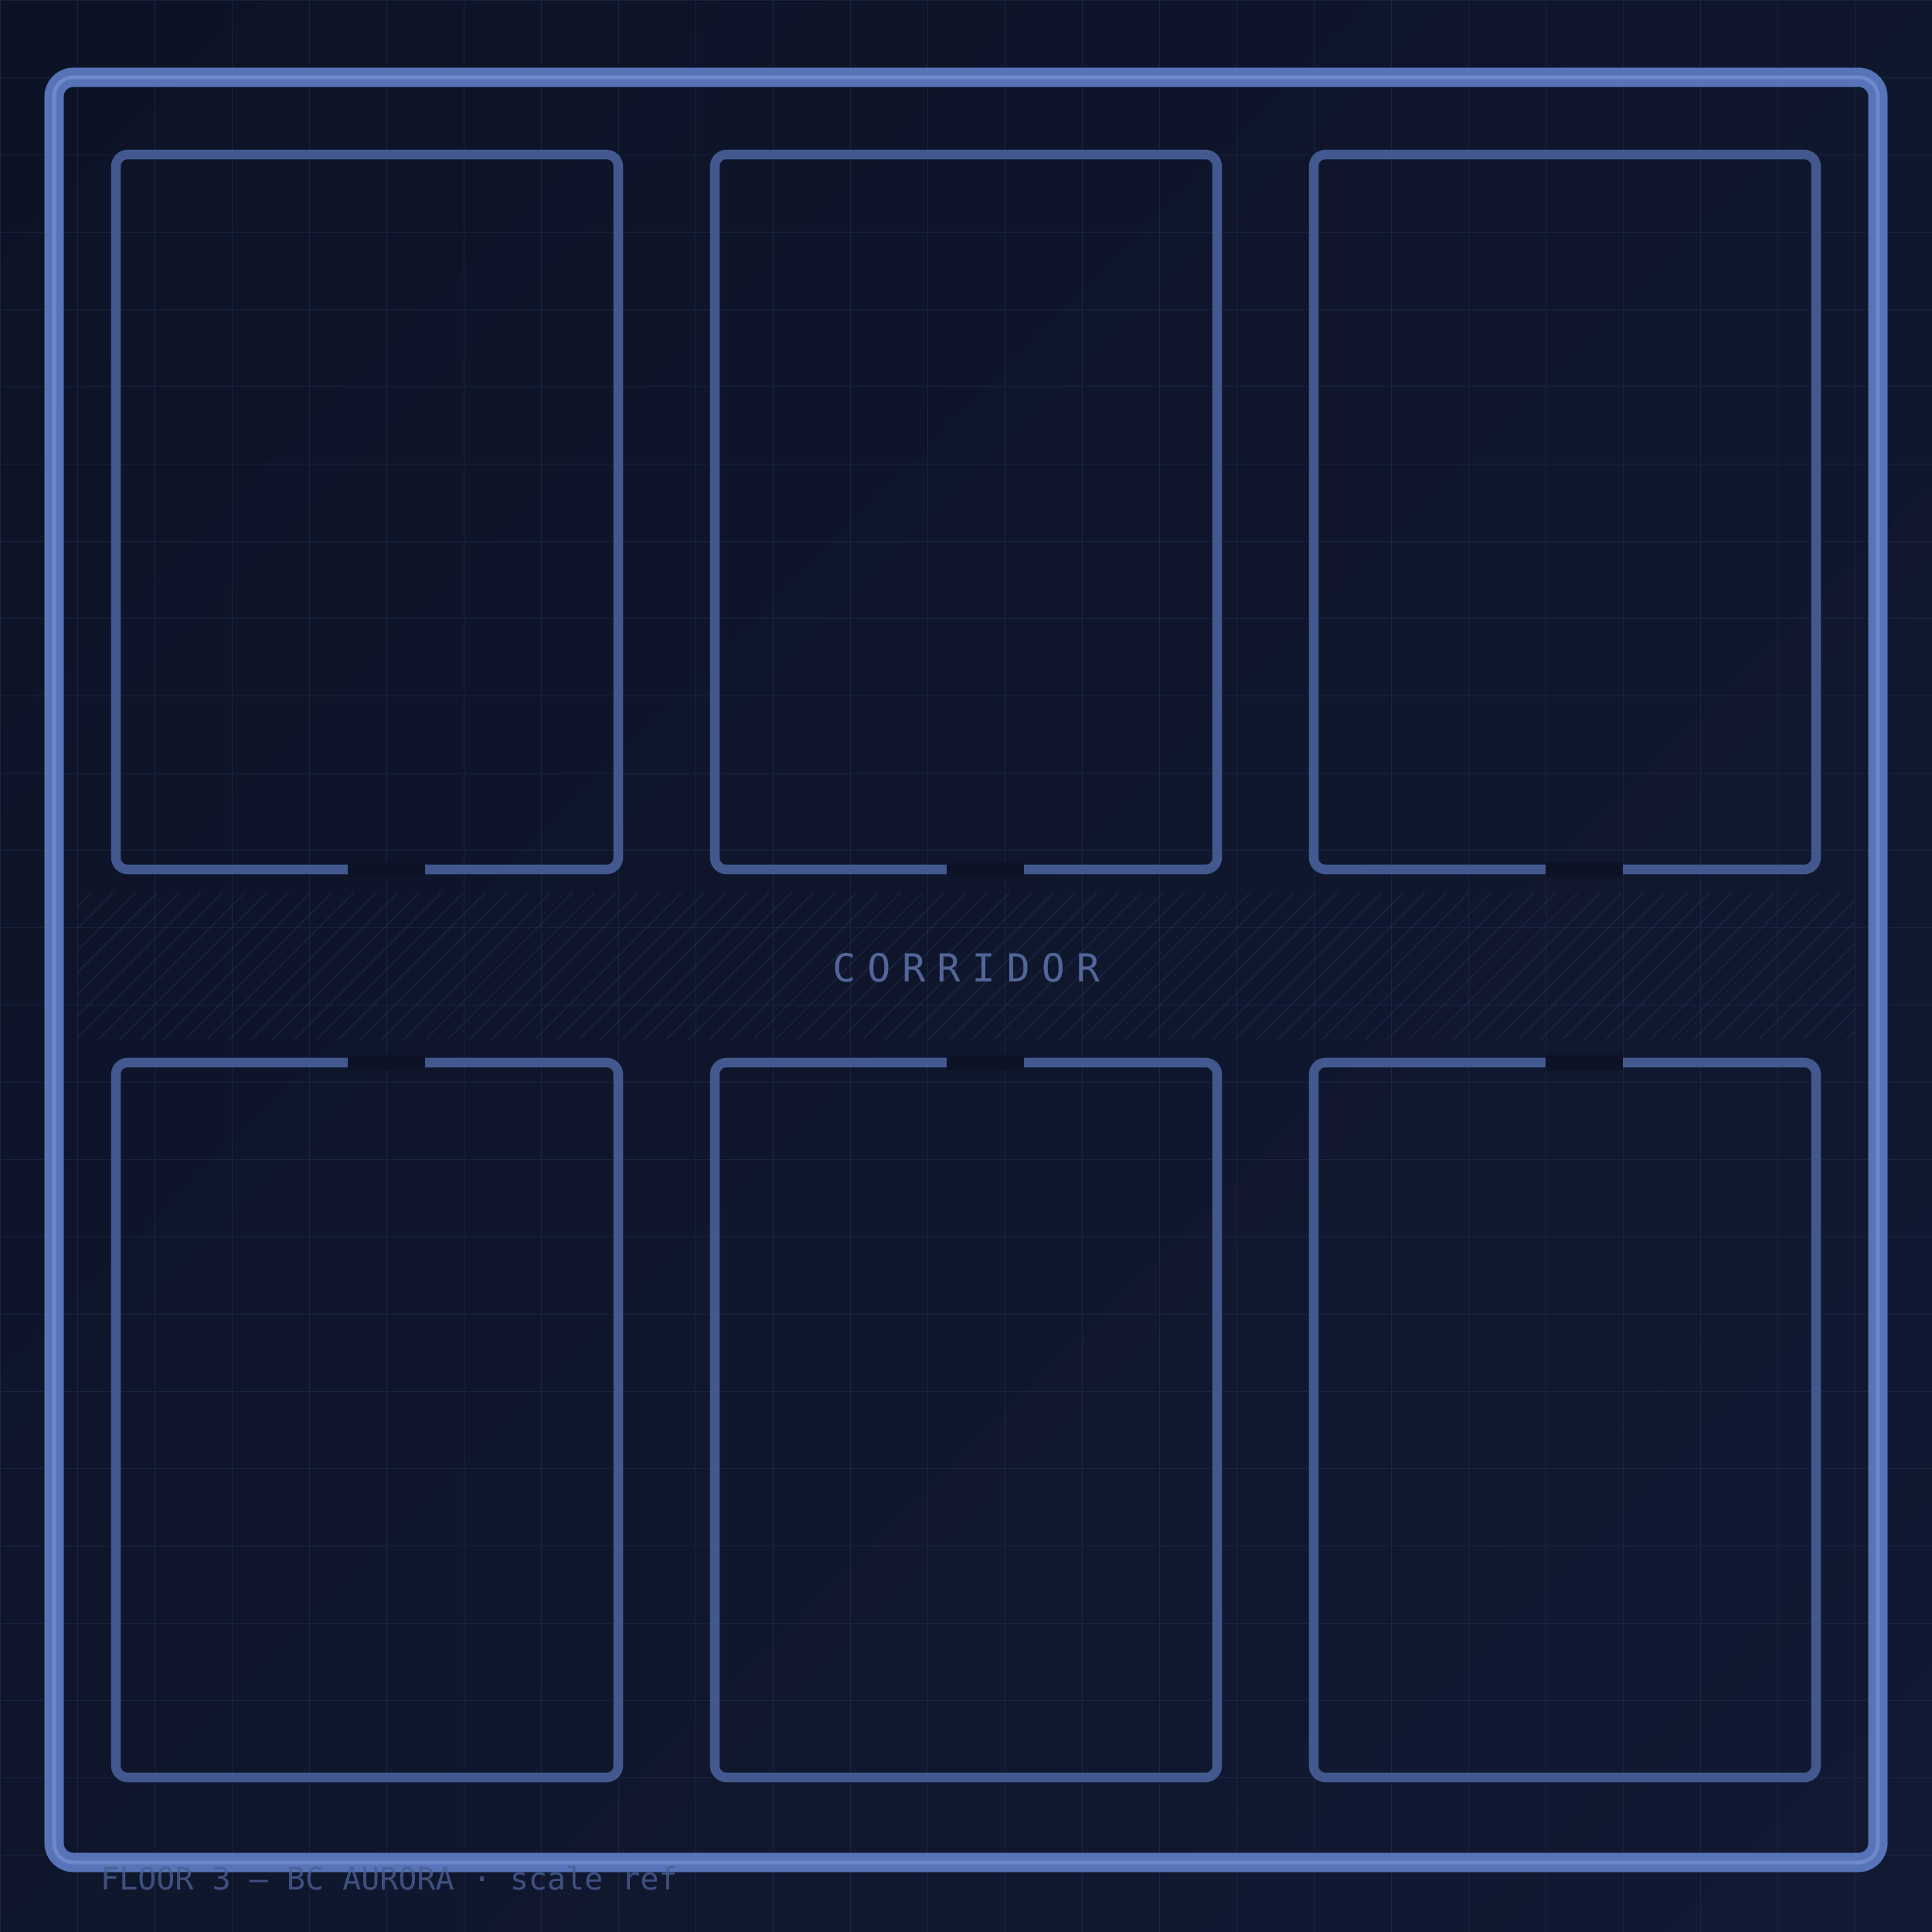
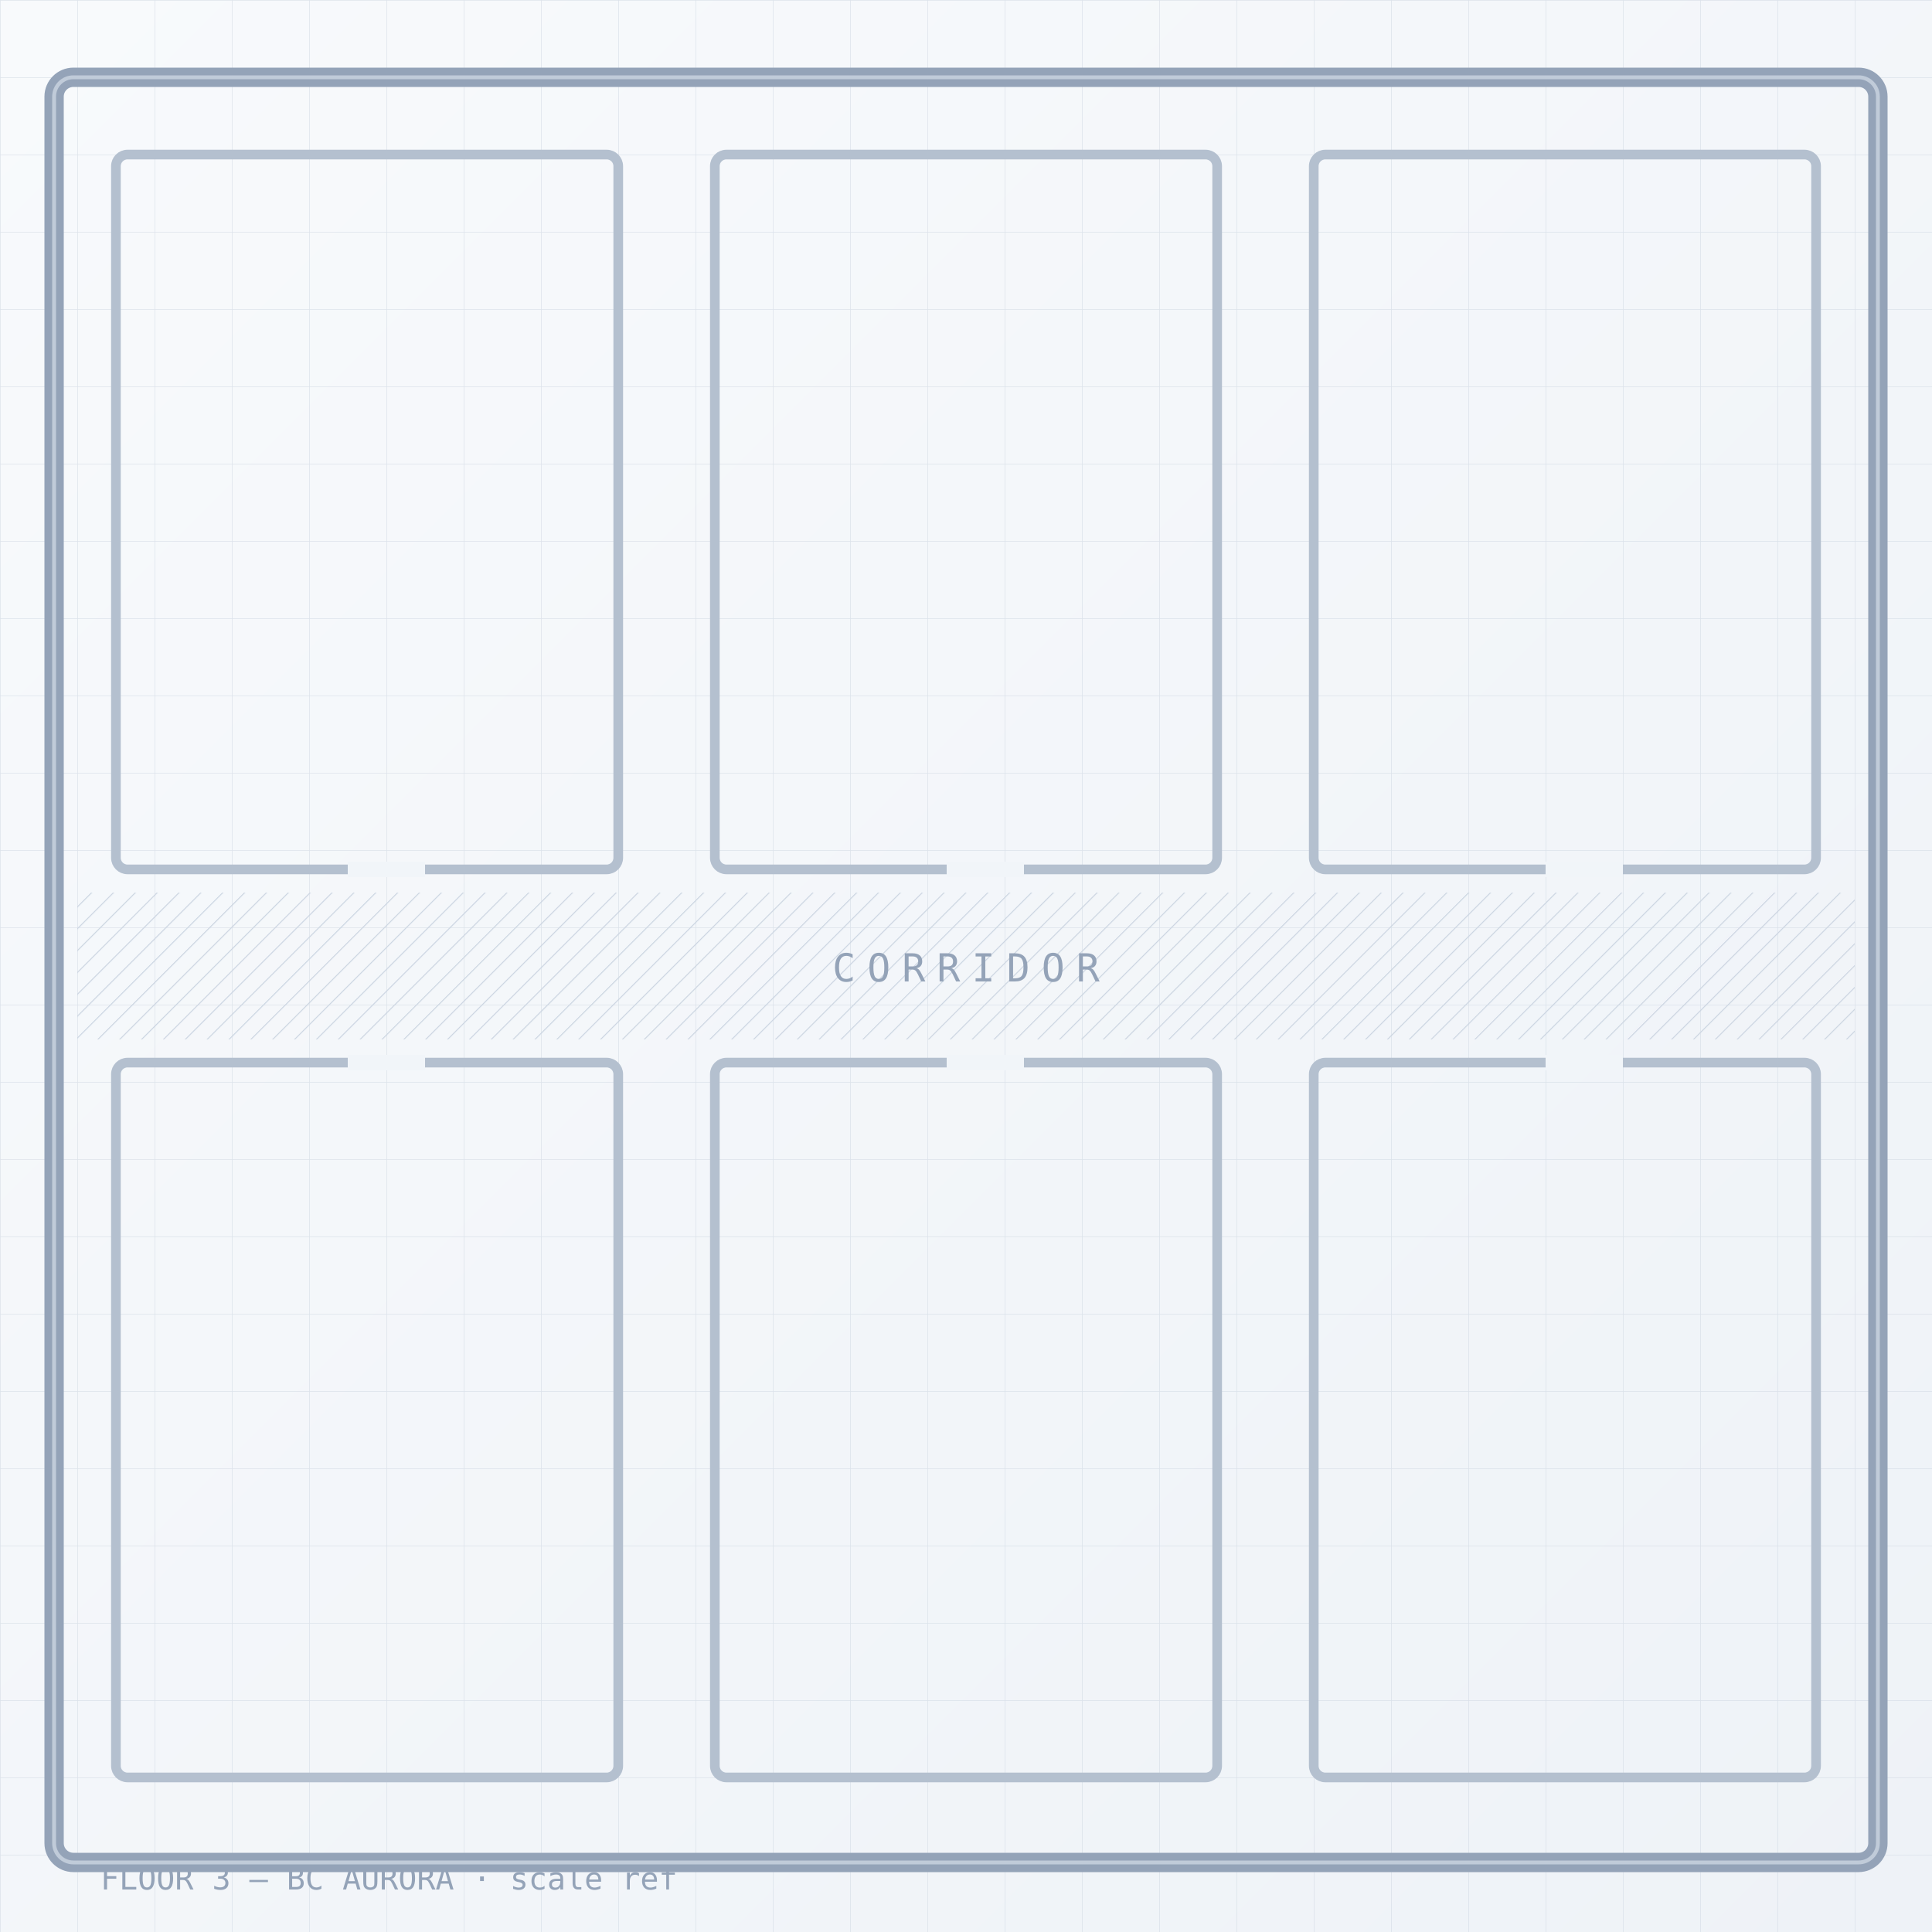
<svg xmlns="http://www.w3.org/2000/svg" viewBox="0 0 1000 1000" width="1000" height="1000">
  <defs>
    <linearGradient id="bg" x1="0" y1="0" x2="1" y2="1">
-       <stop offset="0" stop-color="#0d1326" />
-       <stop offset="1" stop-color="#111a33" />
+       <stop offset="0" stop-color="#f8fafc" />
+       <stop offset="1" stop-color="#eef2f7" />
    </linearGradient>
    <pattern id="grid" width="40" height="40" patternUnits="userSpaceOnUse">
-       <path d="M40 0H0V40" fill="none" stroke="#2a3a63" stroke-width="0.6" opacity="0.5" />
+       <path d="M40 0H0V40" fill="none" stroke="#cbd5e1" stroke-width="0.6" opacity="0.6" />
    </pattern>
    <pattern id="hatch" width="8" height="8" patternUnits="userSpaceOnUse" patternTransform="rotate(45)">
-       <line x1="0" y1="0" x2="0" y2="8" stroke="#33457a" stroke-width="1" />
+       <line x1="0" y1="0" x2="0" y2="8" stroke="#cdd6e2" stroke-width="1" />
    </pattern>
  </defs>
  <rect width="1000" height="1000" fill="url(#bg)" />
  <rect width="1000" height="1000" fill="url(#grid)" />
-   <rect x="28" y="40" width="944" height="924" rx="10" fill="none" stroke="#5874b8" stroke-width="10" />
-   <rect x="28" y="40" width="944" height="924" rx="10" fill="none" stroke="#7d97d8" stroke-width="2" opacity="0.6" />
-   <g fill="none" stroke="#42588f" stroke-width="5">
+   <rect x="28" y="40" width="944" height="924" rx="10" fill="none" stroke="#94a3b8" stroke-width="10" />
+   <rect x="28" y="40" width="944" height="924" rx="10" fill="none" stroke="#cbd5e1" stroke-width="2" opacity="0.8" />
+   <g fill="none" stroke="#b4c0cf" stroke-width="5">
    <rect x="60" y="80" width="260" height="370" rx="6" />
    <rect x="370" y="80" width="260" height="370" rx="6" />
    <rect x="680" y="80" width="260" height="370" rx="6" />
    <rect x="60" y="550" width="260" height="370" rx="6" />
    <rect x="370" y="550" width="260" height="370" rx="6" />
    <rect x="680" y="550" width="260" height="370" rx="6" />
  </g>
-   <rect x="40" y="462" width="920" height="76" fill="url(#hatch)" opacity="0.35" />
-   <text x="500" y="508" text-anchor="middle" fill="#6f86c4" font-family="monospace" font-size="20" letter-spacing="6" opacity="0.7">CORRIDOR</text>
-   <g stroke="#0d1326" stroke-width="8">
+   <rect x="40" y="462" width="920" height="76" fill="url(#hatch)" />
+   <text x="500" y="508" text-anchor="middle" fill="#94a3b8" font-family="monospace" font-size="20" letter-spacing="6">CORRIDOR</text>
+   <g stroke="#f1f5f9" stroke-width="8">
    <line x1="180" y1="450" x2="220" y2="450" />
    <line x1="490" y1="450" x2="530" y2="450" />
    <line x1="800" y1="450" x2="840" y2="450" />
    <line x1="180" y1="550" x2="220" y2="550" />
    <line x1="490" y1="550" x2="530" y2="550" />
    <line x1="800" y1="550" x2="840" y2="550" />
  </g>
-   <text x="52" y="978" fill="#4a5e94" font-family="monospace" font-size="16" opacity="0.8">FLOOR 3 — BC AURORA · scale ref</text>
+   <text x="52" y="978" fill="#94a3b8" font-family="monospace" font-size="16">FLOOR 3 — BC AURORA · scale ref</text>
</svg>
